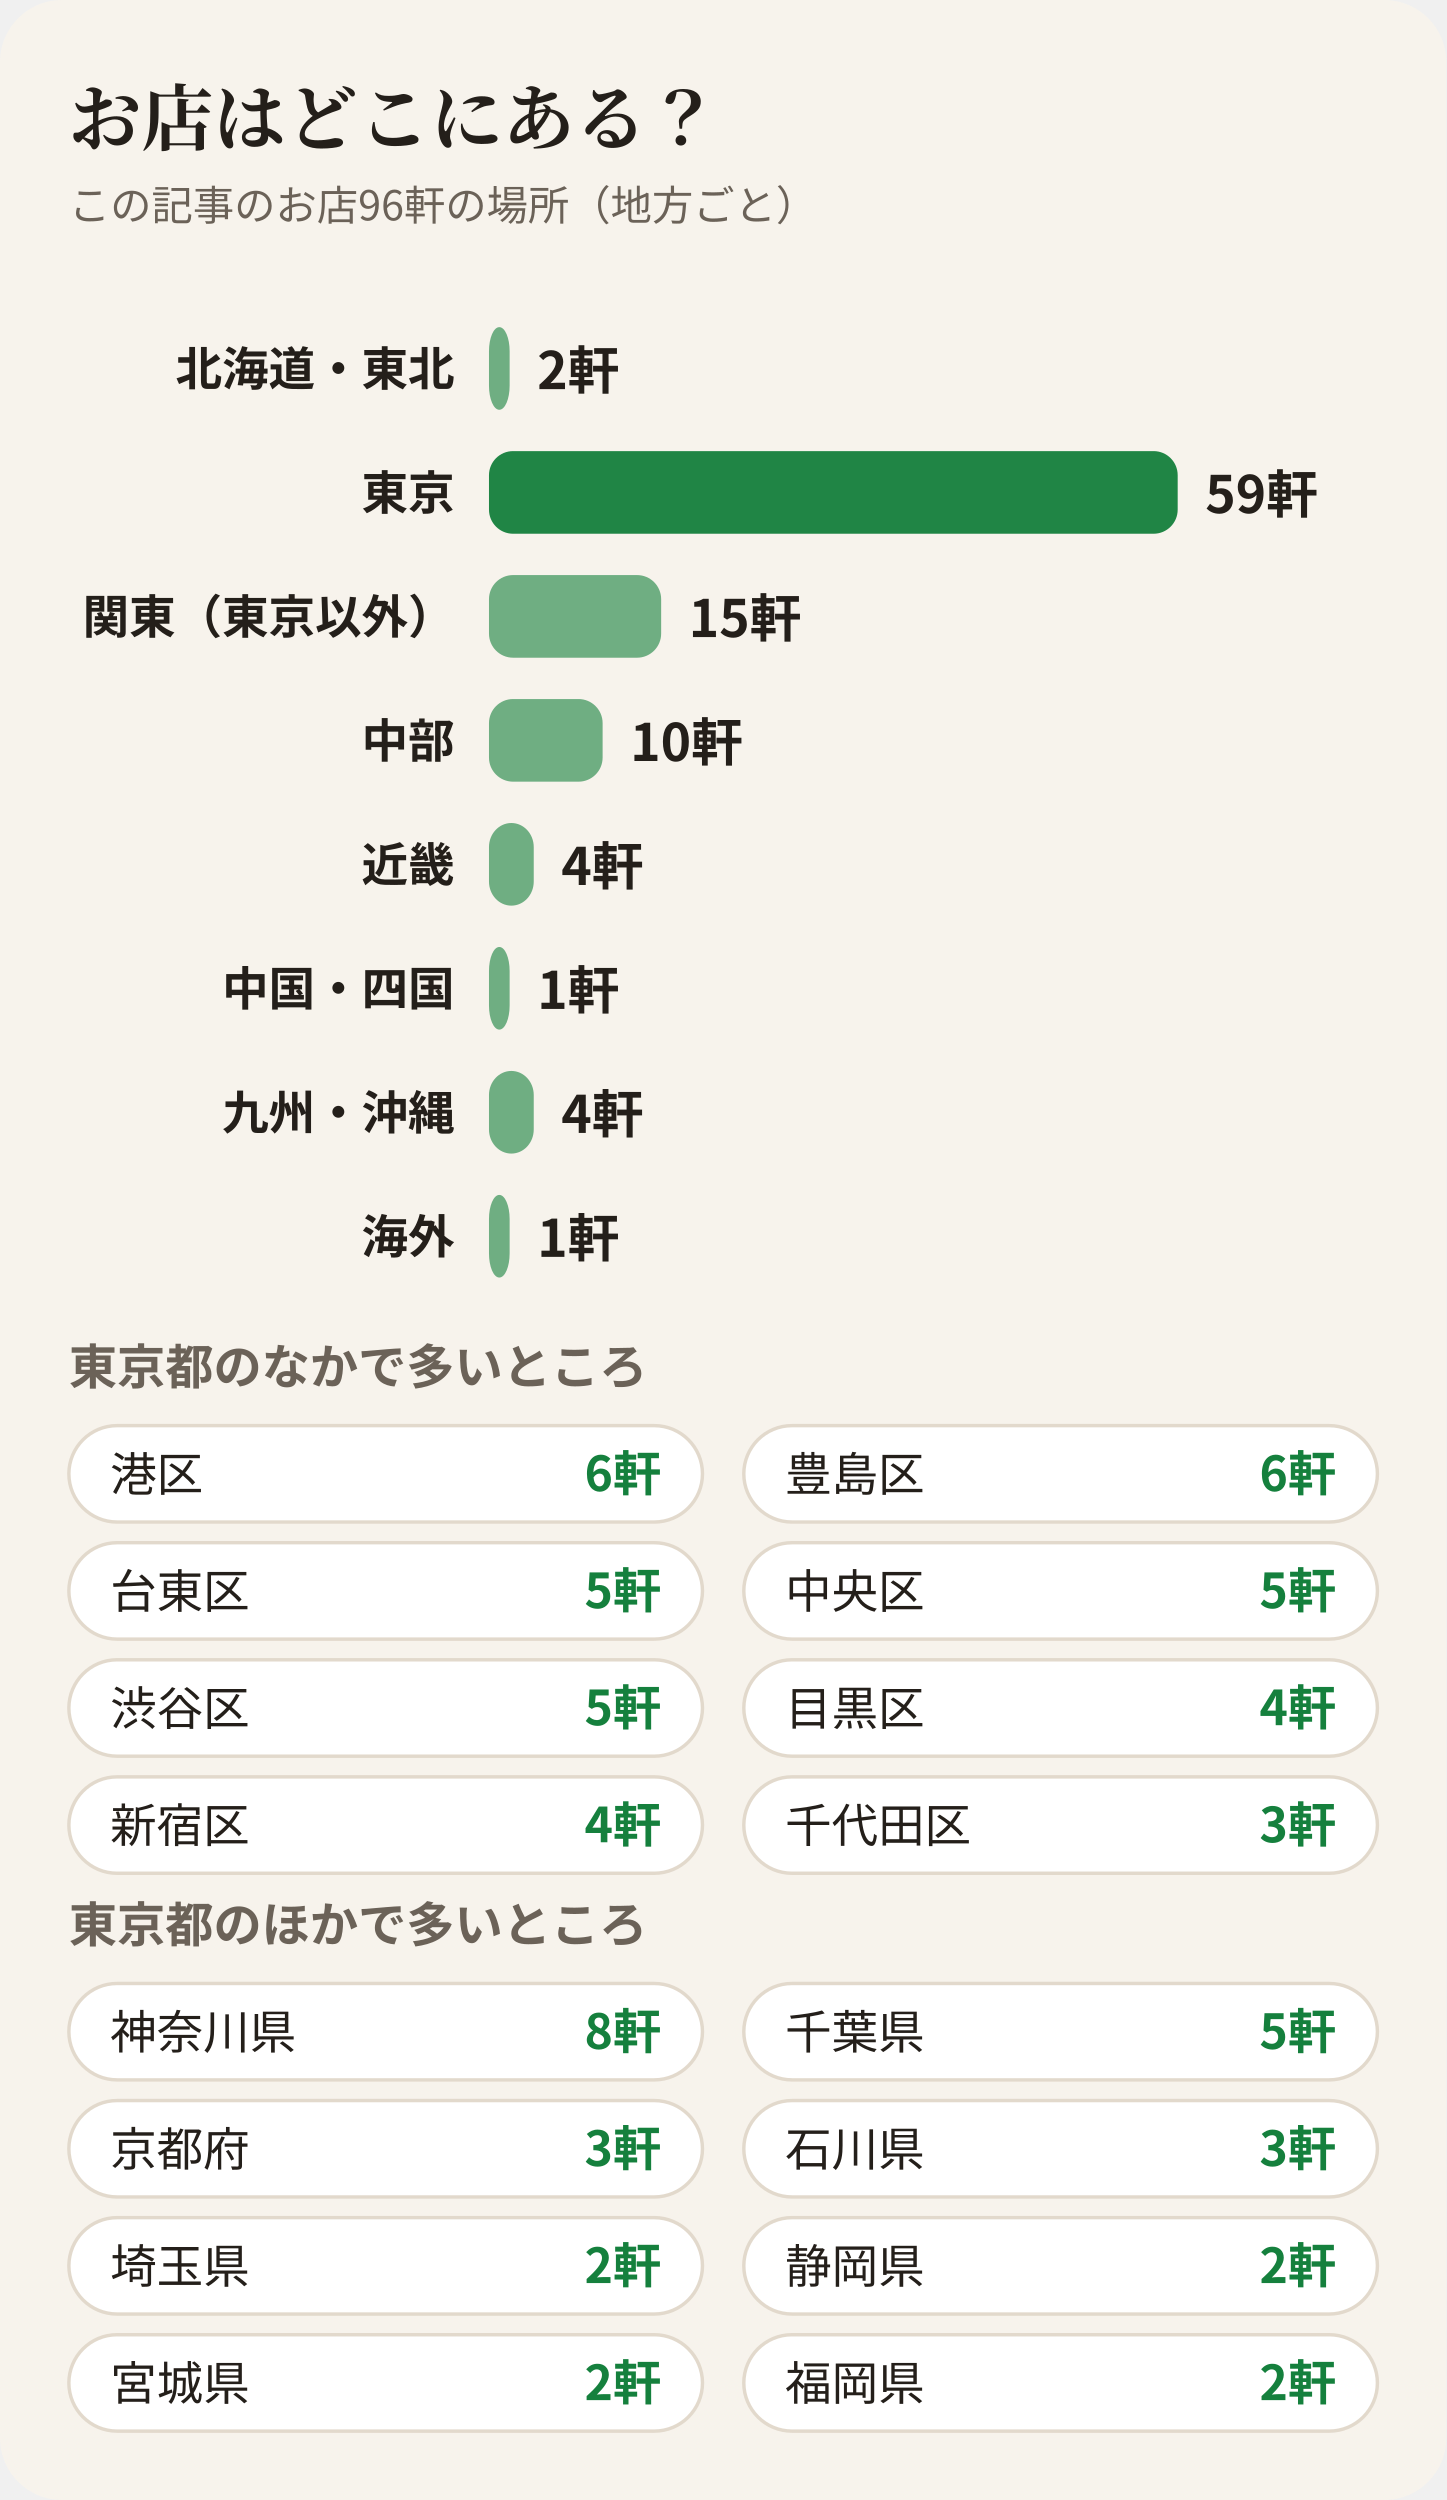
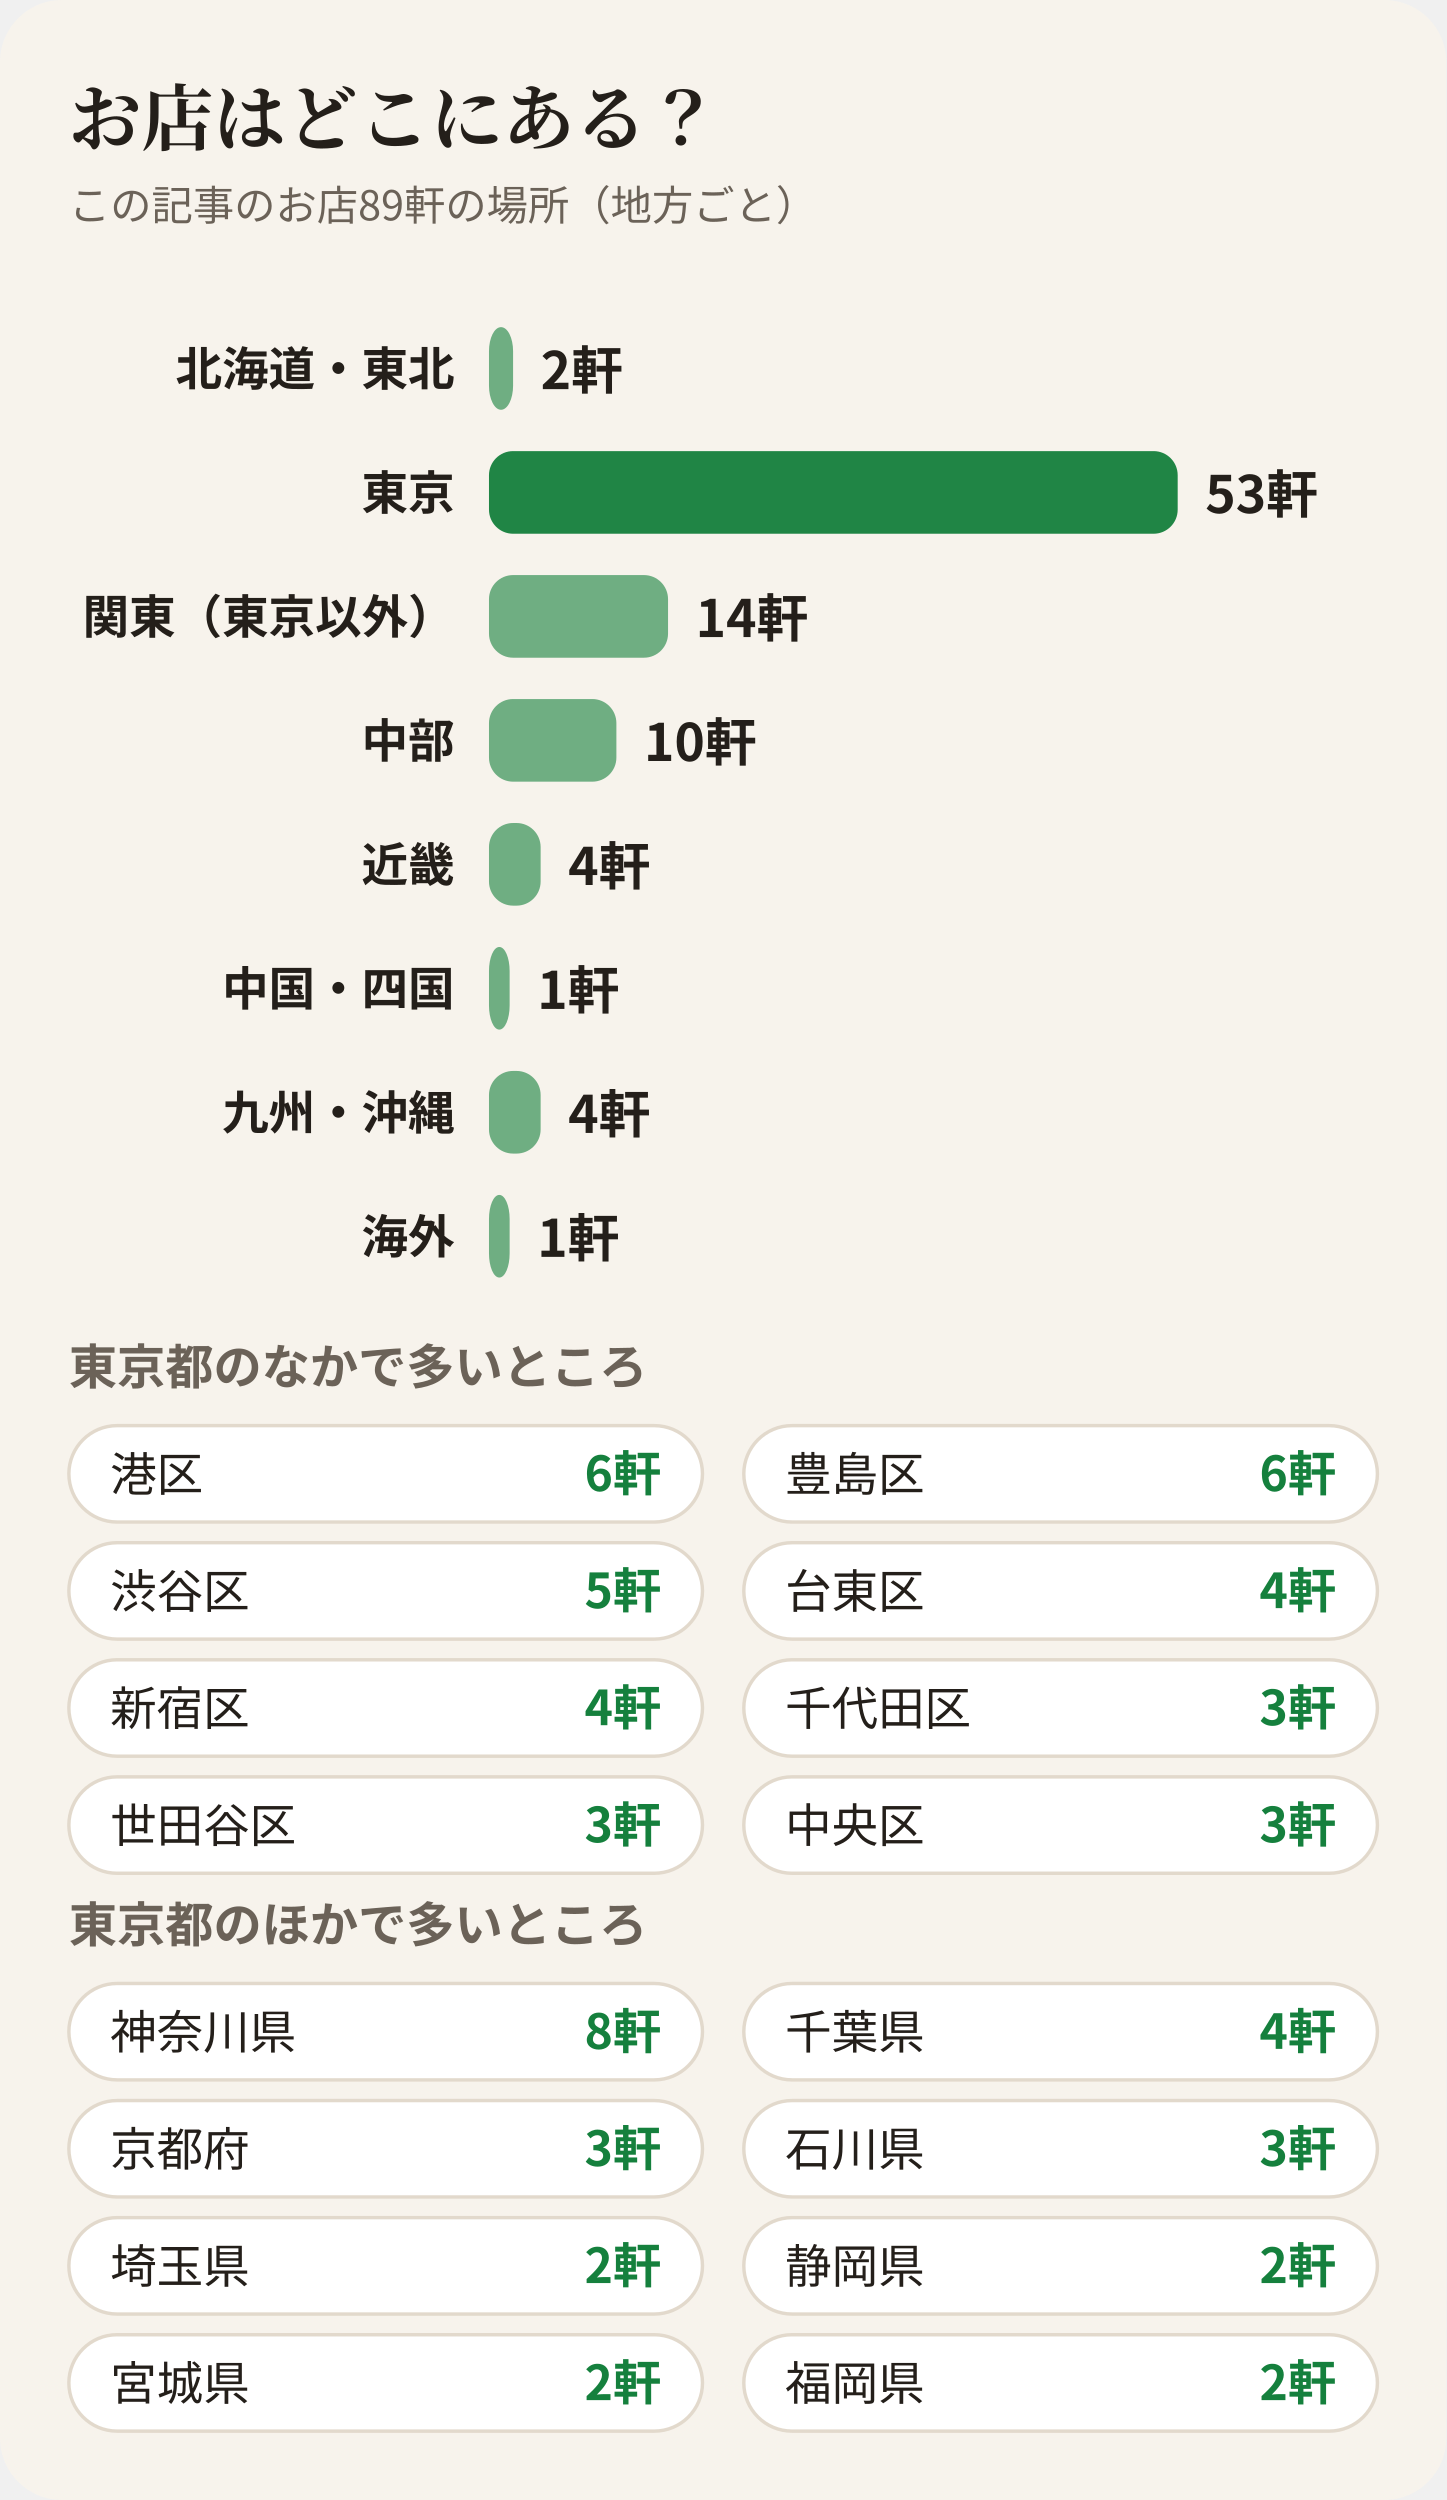
<svg xmlns="http://www.w3.org/2000/svg" viewBox="0 0 420 726" width="420" height="726" font-family="'Hiragino Sans','Noto Sans CJK JP','Noto Sans JP',sans-serif">
  <rect width="420" height="726" rx="18" fill="#F7F3EC" />
  <text x="20" y="42" font-size="21" font-weight="800" fill="#241F1A" font-family="'Hiragino Mincho ProN','Noto Serif CJK JP','Noto Serif JP',serif">お店はどこにある？</text>
-   <text x="20" y="64" font-size="12" fill="#6B6258">この記事のお店96軒の場所（地方ごと）</text>
+   <text x="20" y="64" font-size="12" fill="#6B6258">この記事のお店89軒の場所（地方ごと）</text>
  <text x="132" y="112" font-size="13.5" font-weight="700" text-anchor="end" fill="#241F1A">北海道・東北</text>
-   <rect x="142" y="95" width="6" height="24" rx="7" fill="#15803d" fill-opacity="0.6" />
-   <text x="156" y="113" font-size="15" font-weight="800" fill="#241F1A">2軒</text>
+   <rect x="142" y="95" width="7" height="24" rx="7" fill="#15803d" fill-opacity="0.6" />
+   <text x="157" y="113" font-size="15" font-weight="800" fill="#241F1A">2軒</text>
  <text x="132" y="148" font-size="13.5" font-weight="700" text-anchor="end" fill="#241F1A">東京</text>
  <rect x="142" y="131" width="200" height="24" rx="7" fill="#15803d" fill-opacity="0.95" />
-   <text x="350" y="149" font-size="15" font-weight="800" fill="#241F1A">59軒</text>
+   <text x="350" y="149" font-size="15" font-weight="800" fill="#241F1A">53軒</text>
  <text x="132" y="184" font-size="13.5" font-weight="700" text-anchor="end" fill="#241F1A">関東（東京以外）</text>
-   <rect x="142" y="167" width="50" height="24" rx="7" fill="#15803d" fill-opacity="0.6" />
-   <text x="200" y="185" font-size="15" font-weight="800" fill="#241F1A">15軒</text>
+   <rect x="142" y="167" width="52" height="24" rx="7" fill="#15803d" fill-opacity="0.6" />
+   <text x="202" y="185" font-size="15" font-weight="800" fill="#241F1A">14軒</text>
  <text x="132" y="220" font-size="13.5" font-weight="700" text-anchor="end" fill="#241F1A">中部</text>
-   <rect x="142" y="203" width="33" height="24" rx="7" fill="#15803d" fill-opacity="0.6" />
-   <text x="183" y="221" font-size="15" font-weight="800" fill="#241F1A">10軒</text>
+   <rect x="142" y="203" width="37" height="24" rx="7" fill="#15803d" fill-opacity="0.6" />
+   <text x="187" y="221" font-size="15" font-weight="800" fill="#241F1A">10軒</text>
  <text x="132" y="256" font-size="13.5" font-weight="700" text-anchor="end" fill="#241F1A">近畿</text>
-   <rect x="142" y="239" width="13" height="24" rx="7" fill="#15803d" fill-opacity="0.6" />
-   <text x="163" y="257" font-size="15" font-weight="800" fill="#241F1A">4軒</text>
+   <rect x="142" y="239" width="15" height="24" rx="7" fill="#15803d" fill-opacity="0.6" />
+   <text x="165" y="257" font-size="15" font-weight="800" fill="#241F1A">4軒</text>
  <text x="132" y="292" font-size="13.5" font-weight="700" text-anchor="end" fill="#241F1A">中国・四国</text>
  <rect x="142" y="275" width="6" height="24" rx="7" fill="#15803d" fill-opacity="0.6" />
  <text x="156" y="293" font-size="15" font-weight="800" fill="#241F1A">1軒</text>
  <text x="132" y="328" font-size="13.5" font-weight="700" text-anchor="end" fill="#241F1A">九州・沖縄</text>
-   <rect x="142" y="311" width="13" height="24" rx="7" fill="#15803d" fill-opacity="0.6" />
-   <text x="163" y="329" font-size="15" font-weight="800" fill="#241F1A">4軒</text>
+   <rect x="142" y="311" width="15" height="24" rx="7" fill="#15803d" fill-opacity="0.6" />
+   <text x="165" y="329" font-size="15" font-weight="800" fill="#241F1A">4軒</text>
  <text x="132" y="364" font-size="13.5" font-weight="700" text-anchor="end" fill="#241F1A">海外</text>
  <rect x="142" y="347" width="6" height="24" rx="7" fill="#15803d" fill-opacity="0.6" />
  <text x="156" y="365" font-size="15" font-weight="800" fill="#241F1A">1軒</text>
  <text x="20" y="402" font-size="14" font-weight="700" fill="#6B6258">東京都のなかで多いところ</text>
  <rect x="20" y="414" width="184" height="28" rx="14" fill="#fff" stroke="#E2D9CC" />
  <text x="32" y="433" font-size="13.5" fill="#241F1A">港区</text>
  <text x="192" y="433" font-size="14" font-weight="800" text-anchor="end" fill="#15803d">6軒</text>
  <rect x="216" y="414" width="184" height="28" rx="14" fill="#fff" stroke="#E2D9CC" />
  <text x="228" y="433" font-size="13.5" fill="#241F1A">豊島区</text>
  <text x="388" y="433" font-size="14" font-weight="800" text-anchor="end" fill="#15803d">6軒</text>
  <rect x="20" y="448" width="184" height="28" rx="14" fill="#fff" stroke="#E2D9CC" />
-   <text x="32" y="467" font-size="13.5" fill="#241F1A">台東区</text>
+   <text x="32" y="467" font-size="13.5" fill="#241F1A">渋谷区</text>
  <text x="192" y="467" font-size="14" font-weight="800" text-anchor="end" fill="#15803d">5軒</text>
  <rect x="216" y="448" width="184" height="28" rx="14" fill="#fff" stroke="#E2D9CC" />
-   <text x="228" y="467" font-size="13.5" fill="#241F1A">中央区</text>
-   <text x="388" y="467" font-size="14" font-weight="800" text-anchor="end" fill="#15803d">5軒</text>
+   <text x="228" y="467" font-size="13.5" fill="#241F1A">台東区</text>
+   <text x="388" y="467" font-size="14" font-weight="800" text-anchor="end" fill="#15803d">4軒</text>
  <rect x="20" y="482" width="184" height="28" rx="14" fill="#fff" stroke="#E2D9CC" />
-   <text x="32" y="501" font-size="13.5" fill="#241F1A">渋谷区</text>
-   <text x="192" y="501" font-size="14" font-weight="800" text-anchor="end" fill="#15803d">5軒</text>
+   <text x="32" y="501" font-size="13.5" fill="#241F1A">新宿区</text>
+   <text x="192" y="501" font-size="14" font-weight="800" text-anchor="end" fill="#15803d">4軒</text>
  <rect x="216" y="482" width="184" height="28" rx="14" fill="#fff" stroke="#E2D9CC" />
-   <text x="228" y="501" font-size="13.5" fill="#241F1A">目黒区</text>
-   <text x="388" y="501" font-size="14" font-weight="800" text-anchor="end" fill="#15803d">4軒</text>
+   <text x="228" y="501" font-size="13.5" fill="#241F1A">千代田区</text>
+   <text x="388" y="501" font-size="14" font-weight="800" text-anchor="end" fill="#15803d">3軒</text>
  <rect x="20" y="516" width="184" height="28" rx="14" fill="#fff" stroke="#E2D9CC" />
-   <text x="32" y="535" font-size="13.5" fill="#241F1A">新宿区</text>
-   <text x="192" y="535" font-size="14" font-weight="800" text-anchor="end" fill="#15803d">4軒</text>
+   <text x="32" y="535" font-size="13.5" fill="#241F1A">世田谷区</text>
+   <text x="192" y="535" font-size="14" font-weight="800" text-anchor="end" fill="#15803d">3軒</text>
  <rect x="216" y="516" width="184" height="28" rx="14" fill="#fff" stroke="#E2D9CC" />
-   <text x="228" y="535" font-size="13.5" fill="#241F1A">千代田区</text>
+   <text x="228" y="535" font-size="13.5" fill="#241F1A">中央区</text>
  <text x="388" y="535" font-size="14" font-weight="800" text-anchor="end" fill="#15803d">3軒</text>
  <text x="20" y="564" font-size="14" font-weight="700" fill="#6B6258">東京都のほかで多いところ</text>
  <rect x="20" y="576" width="184" height="28" rx="14" fill="#fff" stroke="#E2D9CC" />
  <text x="32" y="595" font-size="13.5" fill="#241F1A">神奈川県</text>
  <text x="192" y="595" font-size="14" font-weight="800" text-anchor="end" fill="#15803d">8軒</text>
  <rect x="216" y="576" width="184" height="28" rx="14" fill="#fff" stroke="#E2D9CC" />
  <text x="228" y="595" font-size="13.5" fill="#241F1A">千葉県</text>
-   <text x="388" y="595" font-size="14" font-weight="800" text-anchor="end" fill="#15803d">5軒</text>
+   <text x="388" y="595" font-size="14" font-weight="800" text-anchor="end" fill="#15803d">4軒</text>
  <rect x="20" y="610" width="184" height="28" rx="14" fill="#fff" stroke="#E2D9CC" />
  <text x="32" y="629" font-size="13.5" fill="#241F1A">京都府</text>
  <text x="192" y="629" font-size="14" font-weight="800" text-anchor="end" fill="#15803d">3軒</text>
  <rect x="216" y="610" width="184" height="28" rx="14" fill="#fff" stroke="#E2D9CC" />
  <text x="228" y="629" font-size="13.5" fill="#241F1A">石川県</text>
  <text x="388" y="629" font-size="14" font-weight="800" text-anchor="end" fill="#15803d">3軒</text>
  <rect x="20" y="644" width="184" height="28" rx="14" fill="#fff" stroke="#E2D9CC" />
  <text x="32" y="663" font-size="13.5" fill="#241F1A">埼玉県</text>
  <text x="192" y="663" font-size="14" font-weight="800" text-anchor="end" fill="#15803d">2軒</text>
  <rect x="216" y="644" width="184" height="28" rx="14" fill="#fff" stroke="#E2D9CC" />
  <text x="228" y="663" font-size="13.5" fill="#241F1A">静岡県</text>
  <text x="388" y="663" font-size="14" font-weight="800" text-anchor="end" fill="#15803d">2軒</text>
  <rect x="20" y="678" width="184" height="28" rx="14" fill="#fff" stroke="#E2D9CC" />
  <text x="32" y="697" font-size="13.5" fill="#241F1A">宮城県</text>
  <text x="192" y="697" font-size="14" font-weight="800" text-anchor="end" fill="#15803d">2軒</text>
  <rect x="216" y="678" width="184" height="28" rx="14" fill="#fff" stroke="#E2D9CC" />
  <text x="228" y="697" font-size="13.5" fill="#241F1A">福岡県</text>
  <text x="388" y="697" font-size="14" font-weight="800" text-anchor="end" fill="#15803d">2軒</text>
</svg>
